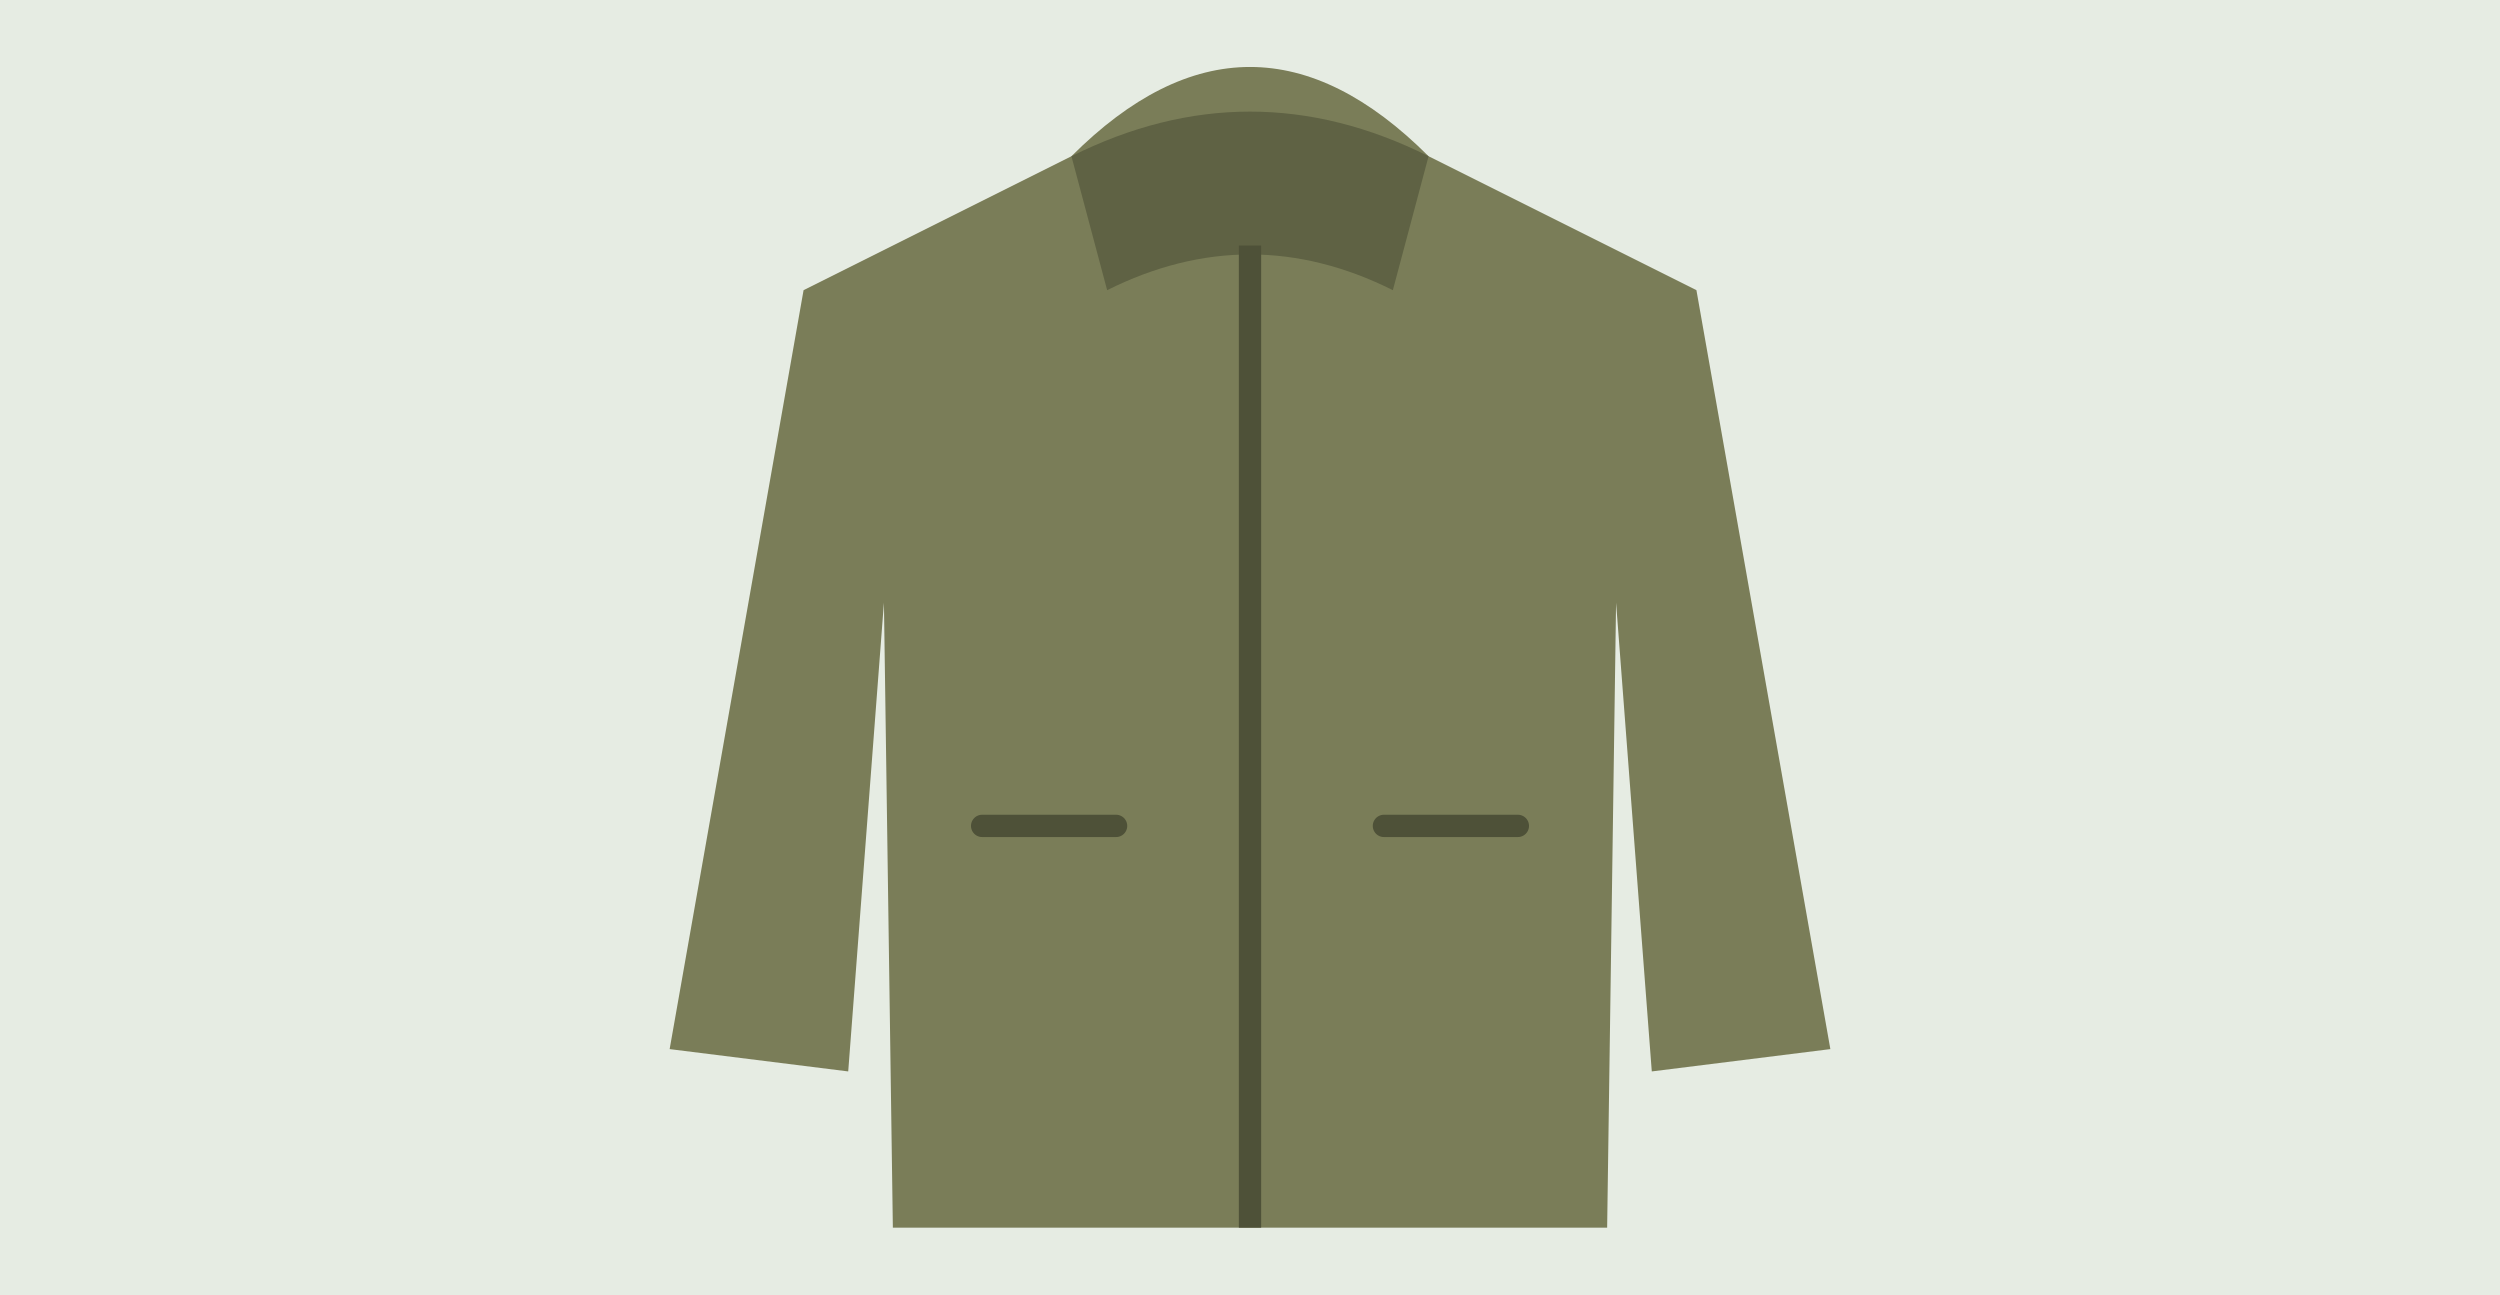
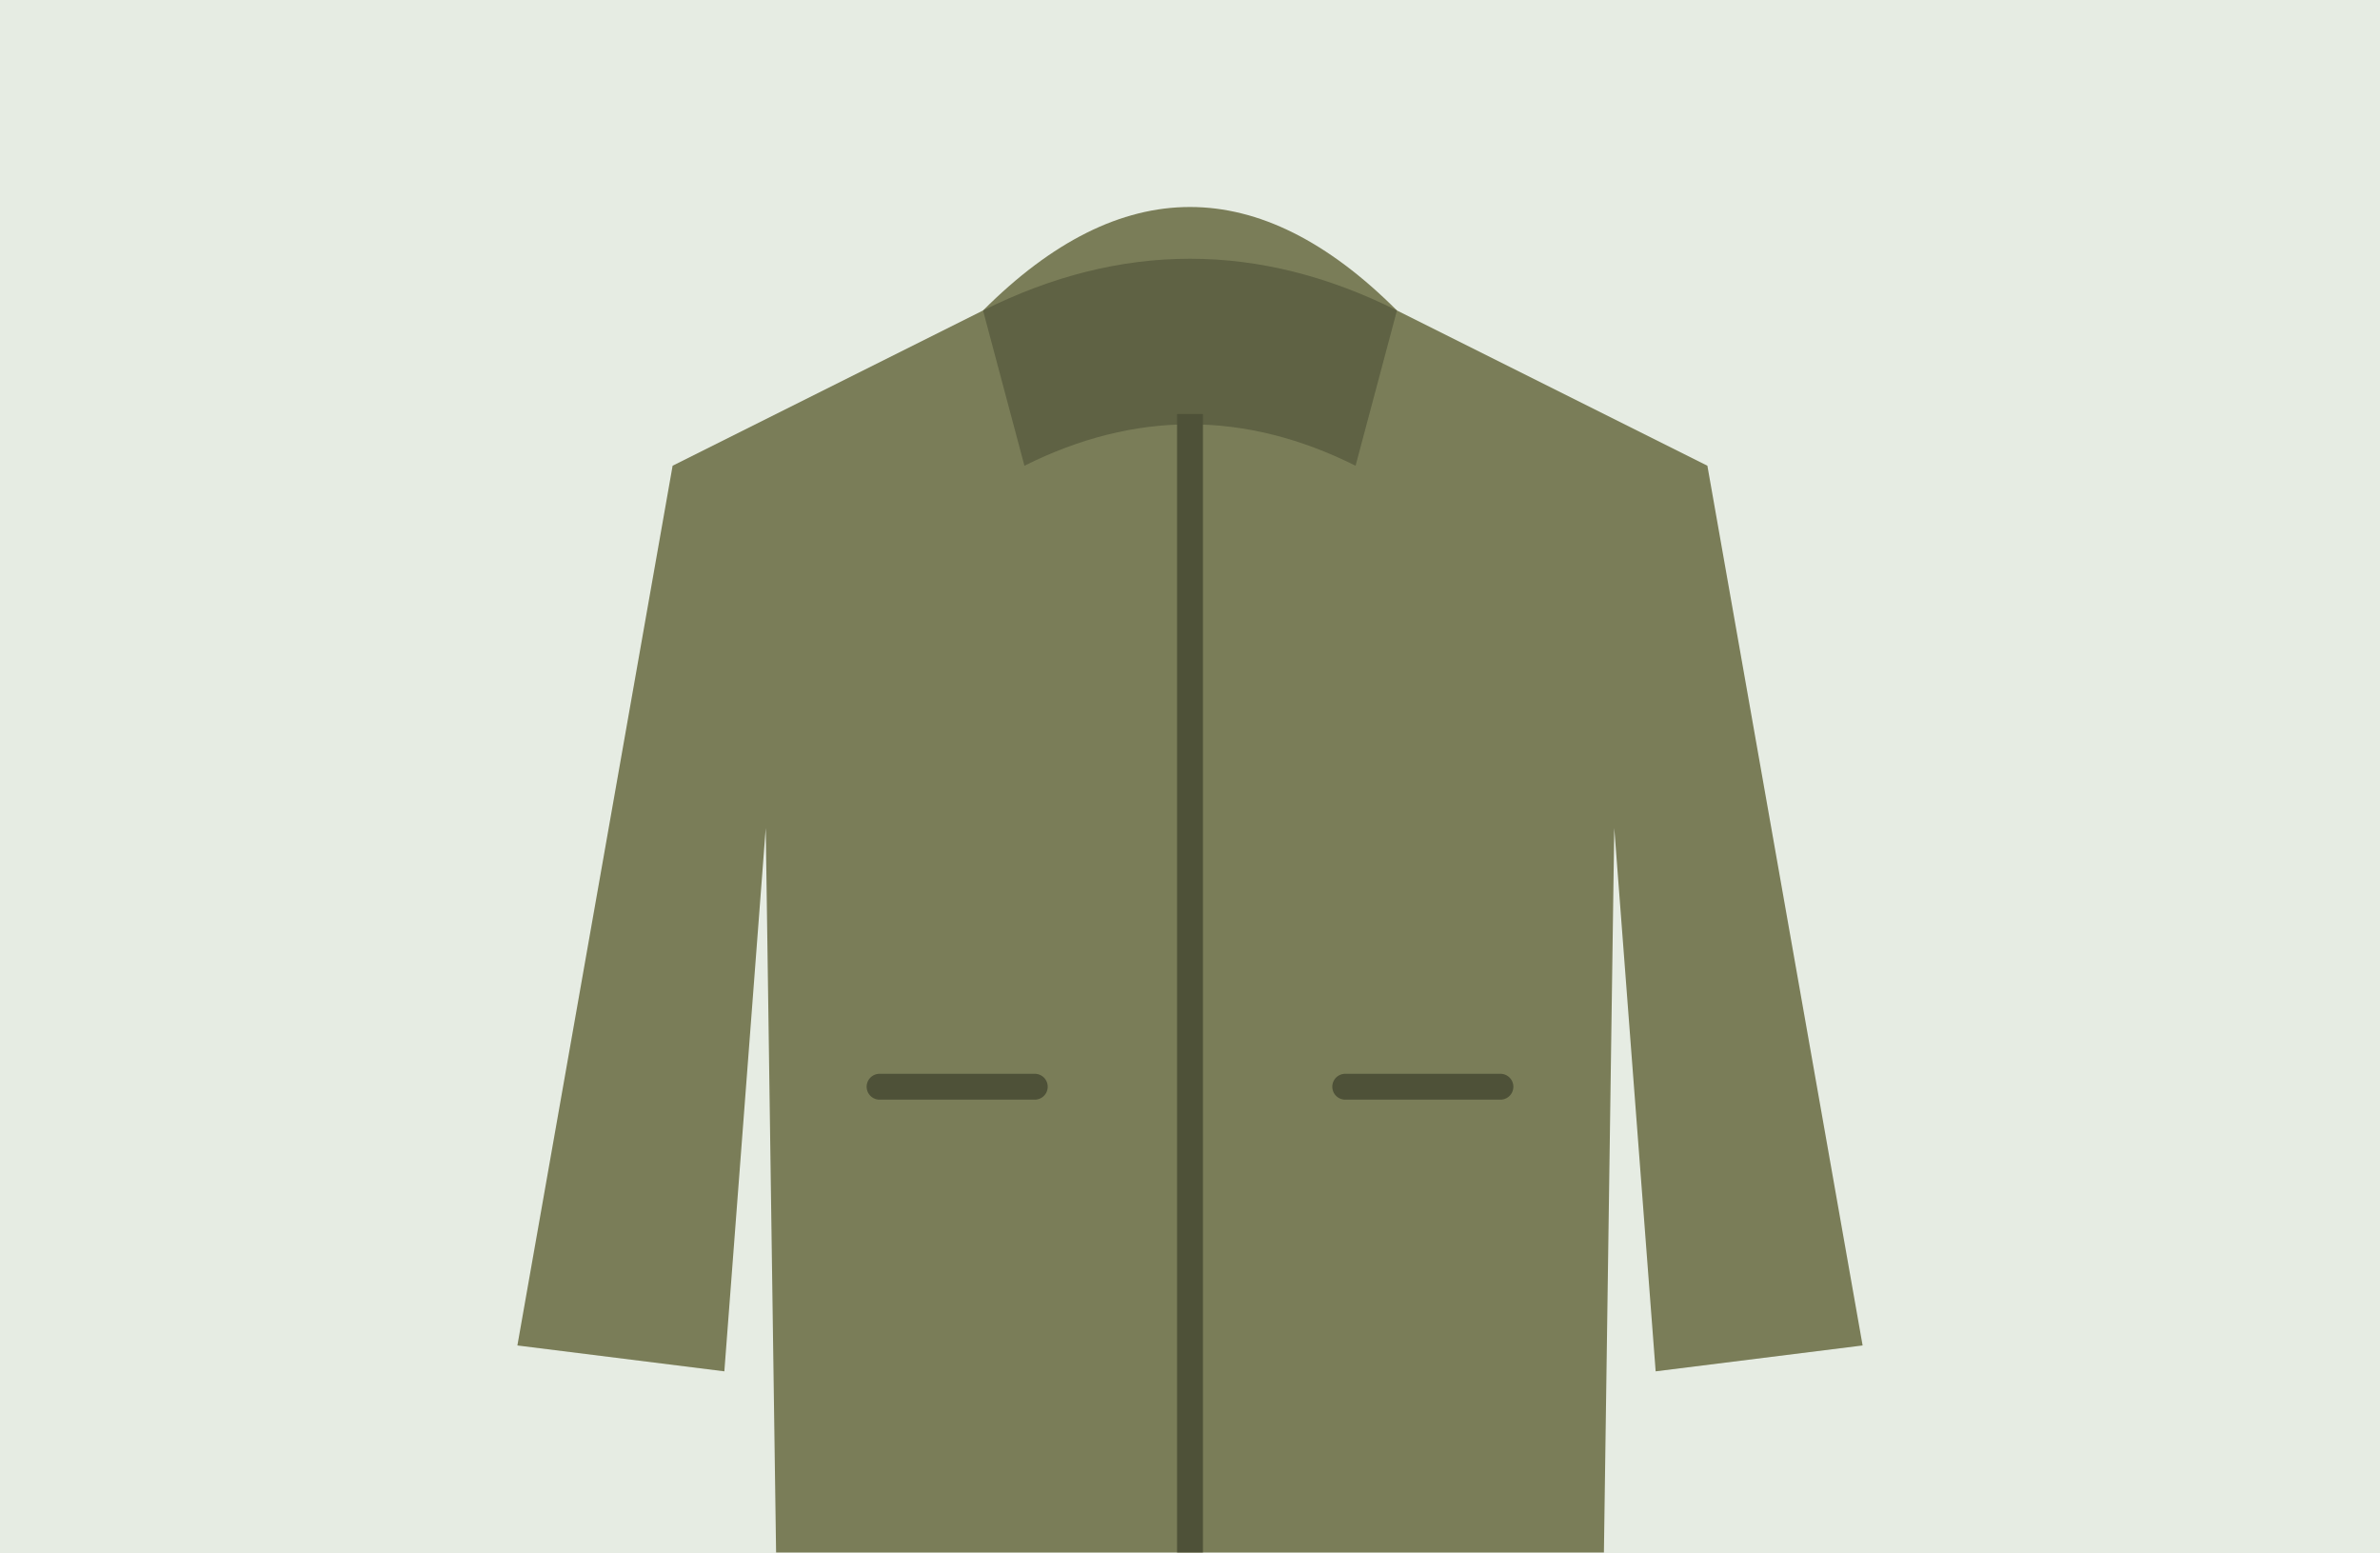
- <svg xmlns="http://www.w3.org/2000/svg" viewBox="-80 15 560 290">
+ <svg xmlns="http://www.w3.org/2000/svg" viewBox="-30 -10 460 300" width="460" height="300">
  <rect x="-100" y="-100" width="600" height="500" fill="#e6ece3" />
  <path d="M160 50 Q200 10 240 50 L300 80 L330 250 L290 255 L282 150 L280 290 L120 290 L118 150 L110 255 L70 250 L100 80Z" fill="#7a7d58" />
  <path d="M160 50 Q200 30 240 50 L232 80 Q200 64 168 80Z" fill="#5f6244" />
  <path d="M200 70 L200 290" stroke="#4e5138" stroke-width="5" />
  <path d="M140 200 L170 200 M230 200 L260 200" stroke="#4e5138" stroke-width="5" stroke-linecap="round" />
</svg>
